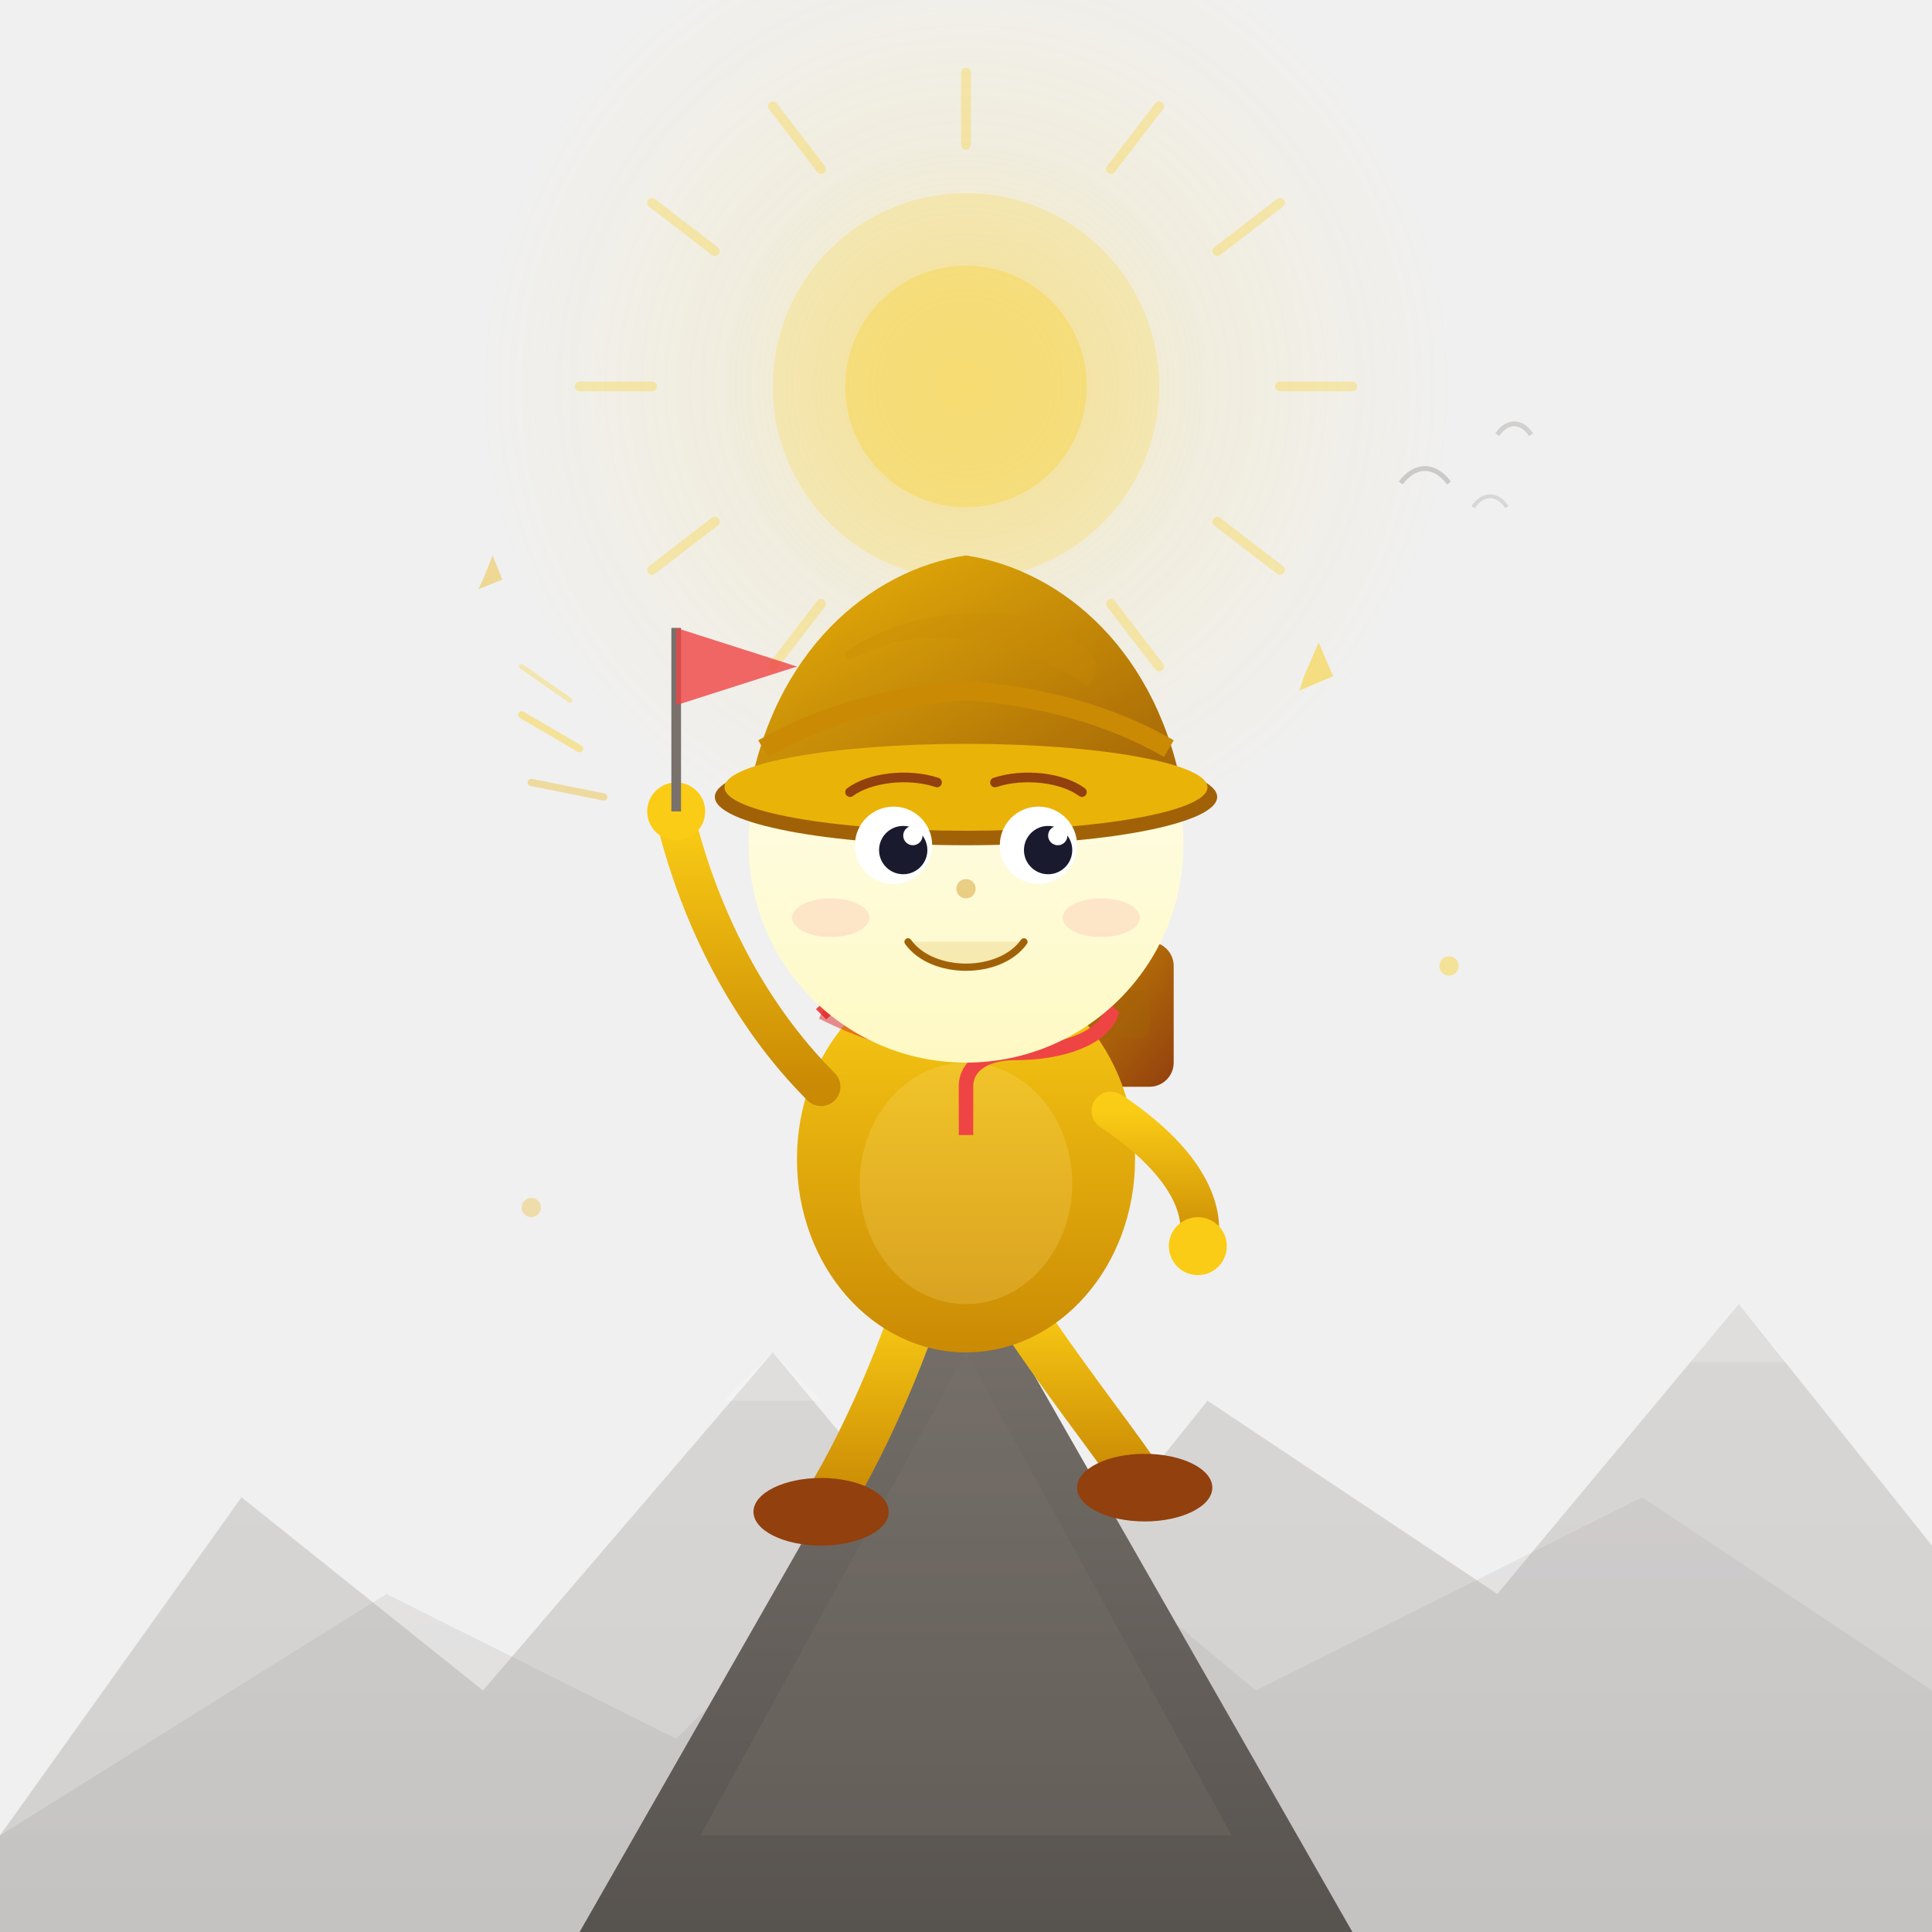
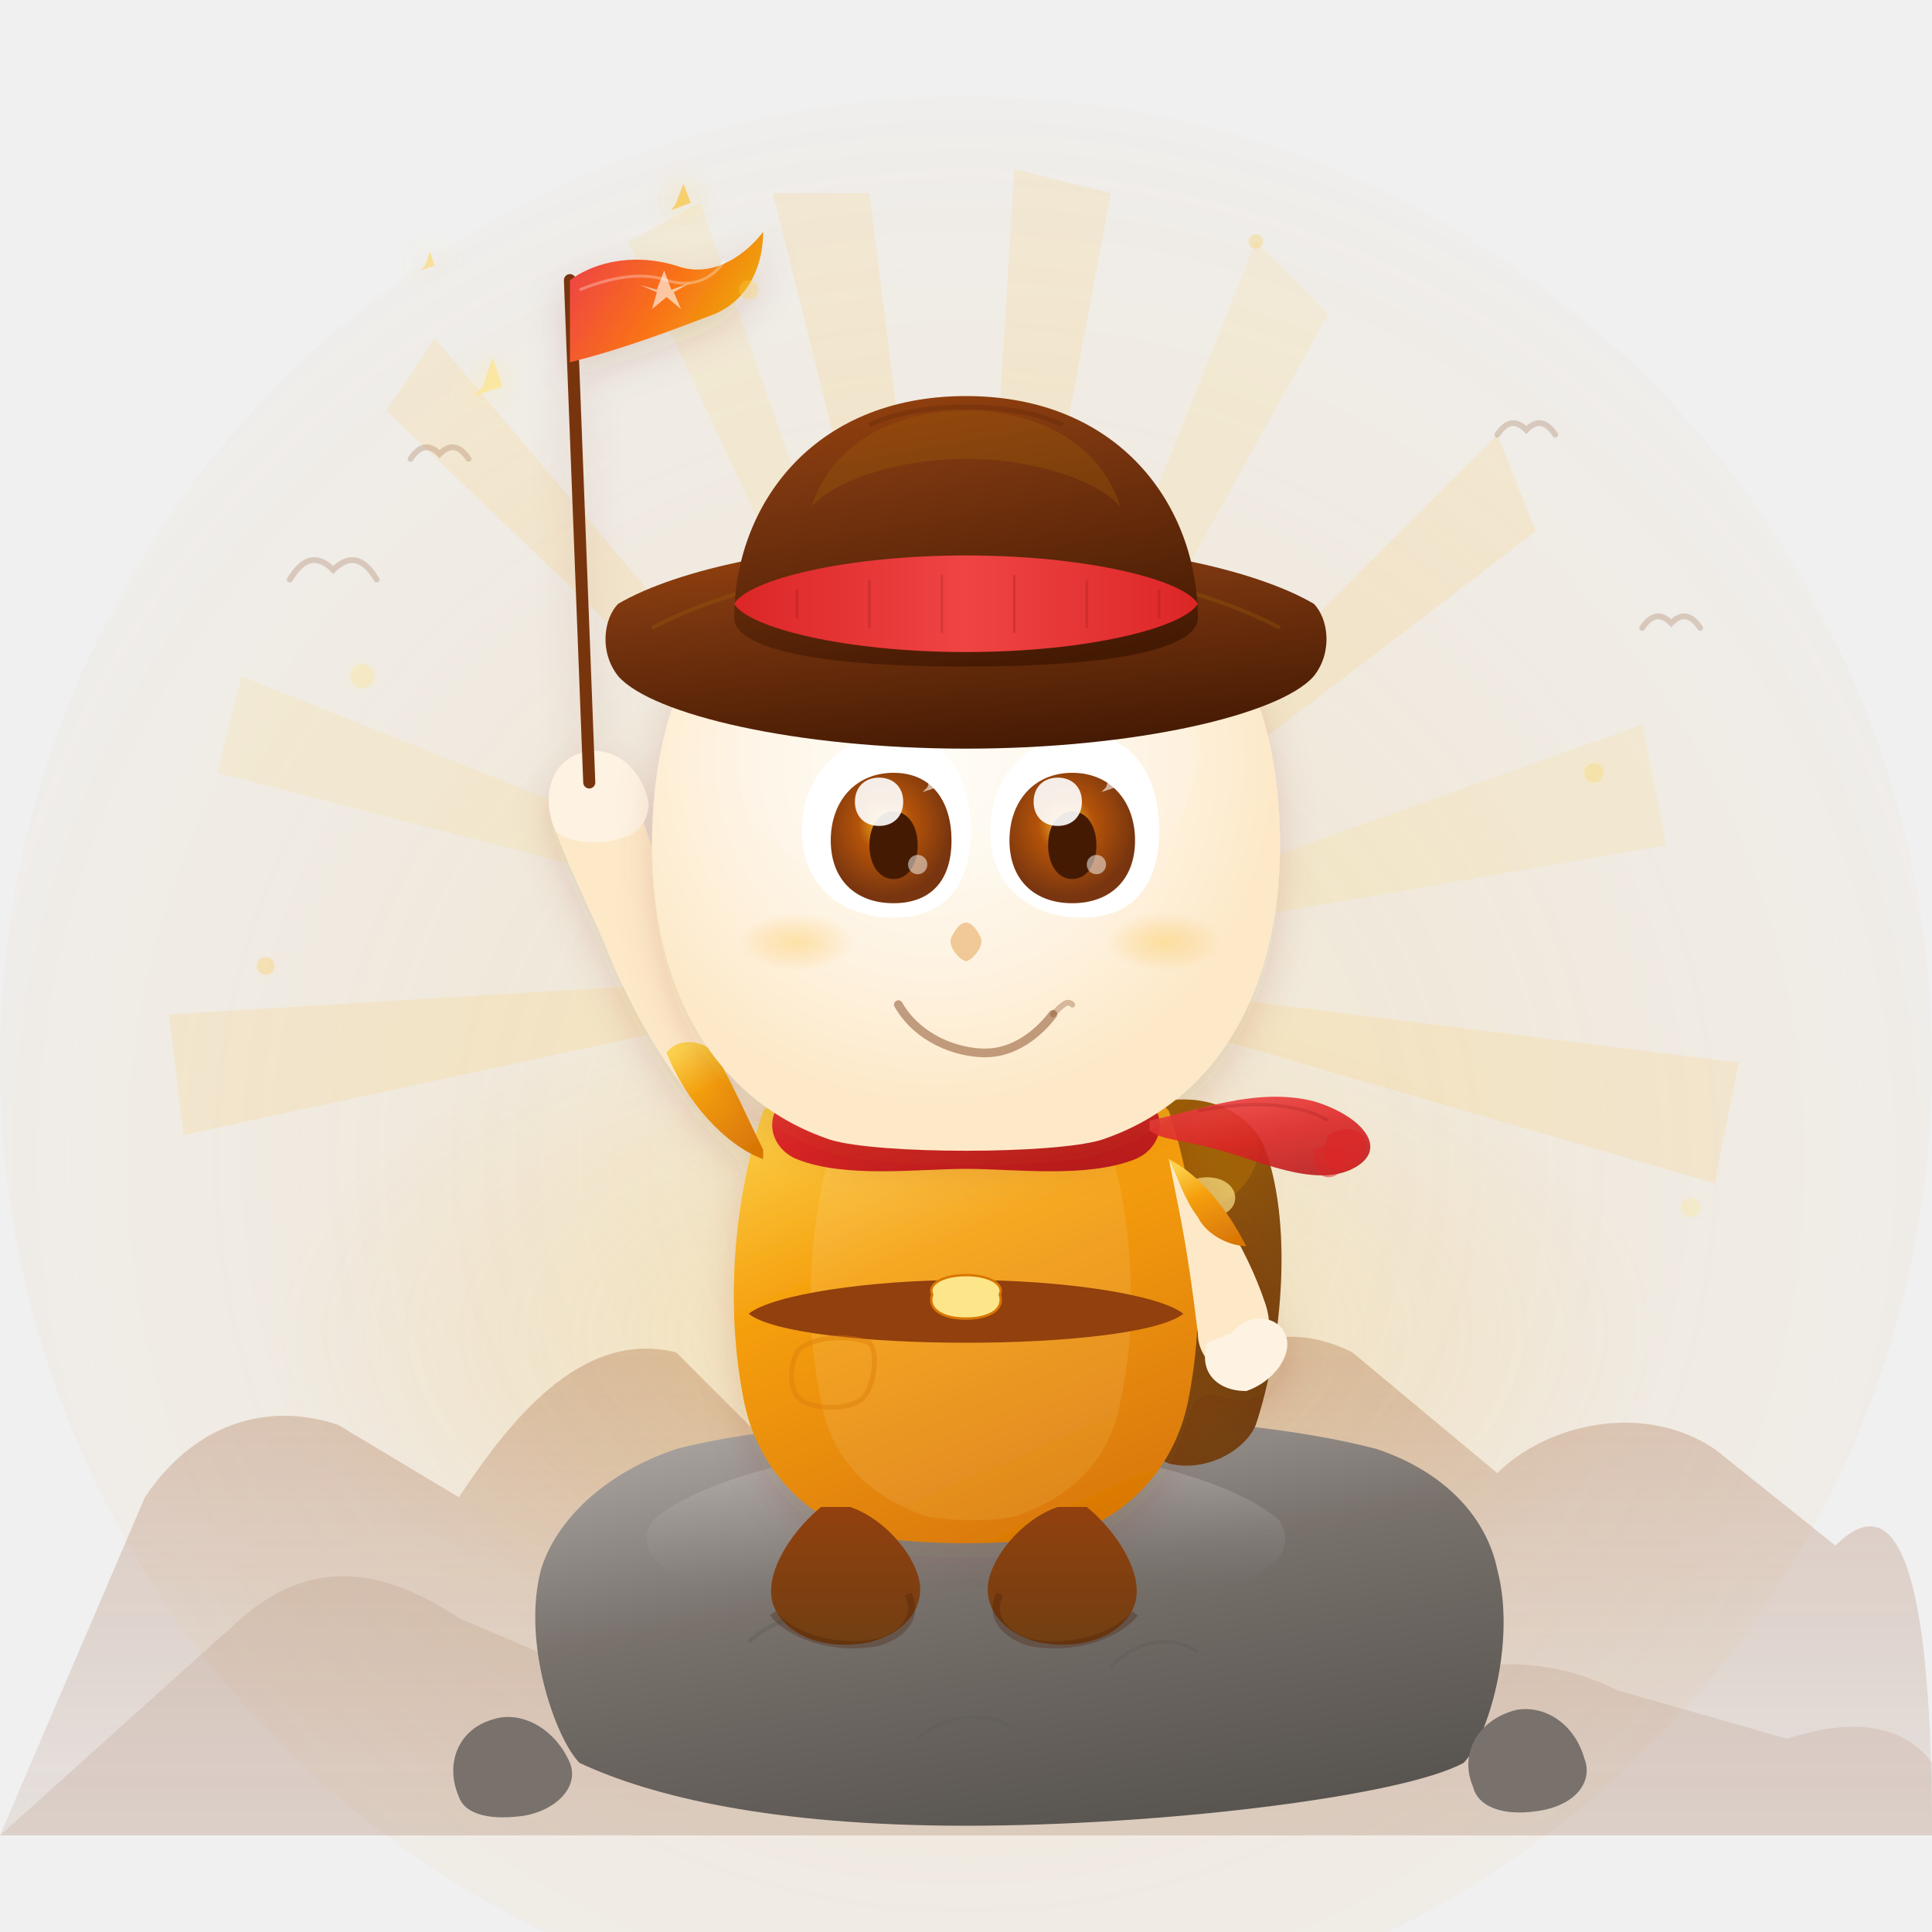
<svg xmlns="http://www.w3.org/2000/svg" viewBox="0 0 400 400" fill="none">
  <defs>
-     <linearGradient id="haci-body" x1="0.5" y1="0" x2="0.5" y2="1">
-       <stop offset="0%" stop-color="#FACC15" />
-       <stop offset="100%" stop-color="#CA8A04" />
+     <radialGradient id="hp-bgGlow" cx="0.5" cy="0.55" r="0.6">
+       <stop offset="0%" stop-color="#FBBF24" stop-opacity="0.15" />
+       <stop offset="50%" stop-color="#F59E0B" stop-opacity="0.08" />
+       <stop offset="100%" stop-color="#D97706" stop-opacity="0" />
+     </radialGradient>
+     <radialGradient id="hp-face" cx="0.45" cy="0.38" r="0.55">
+       <stop offset="0%" stop-color="#FFFDF7" />
+       <stop offset="60%" stop-color="#FEF3E2" />
+       <stop offset="100%" stop-color="#FDE9C8" />
+     </radialGradient>
+     <linearGradient id="hp-outfit" x1="0.3" y1="0" x2="0.7" y2="1">
+       <stop offset="0%" stop-color="#FCD34D" />
+       <stop offset="40%" stop-color="#F59E0B" />
+       <stop offset="100%" stop-color="#D97706" />
    </linearGradient>
-     <linearGradient id="haci-face" x1="0.5" y1="0" x2="0.5" y2="1">
-       <stop offset="0%" stop-color="#FFFEF5" />
-       <stop offset="100%" stop-color="#FEF9C3" />
+     <linearGradient id="hp-hat" x1="0.3" y1="0" x2="0.6" y2="1">
+       <stop offset="0%" stop-color="#92400E" />
+       <stop offset="30%" stop-color="#78350F" />
+       <stop offset="100%" stop-color="#451A03" />
    </linearGradient>
-     <linearGradient id="haci-hat" x1="0" y1="0" x2="1" y2="1">
-       <stop offset="0%" stop-color="#EAB308" />
-       <stop offset="100%" stop-color="#A16207" />
+     <linearGradient id="hp-hatBand" x1="0" y1="0" x2="1" y2="0">
+       <stop offset="0%" stop-color="#DC2626" />
+       <stop offset="50%" stop-color="#EF4444" />
+       <stop offset="100%" stop-color="#DC2626" />
    </linearGradient>
-     <linearGradient id="haci-mountain" x1="0.5" y1="0" x2="0.5" y2="1">
-       <stop offset="0%" stop-color="#78716C" />
+     <linearGradient id="hp-scarf" x1="0.2" y1="0" x2="0.8" y2="1">
+       <stop offset="0%" stop-color="#EF4444" />
+       <stop offset="50%" stop-color="#DC2626" />
+       <stop offset="100%" stop-color="#B91C1C" />
+     </linearGradient>
+     <linearGradient id="hp-pack" x1="0.3" y1="0" x2="0.7" y2="1">
+       <stop offset="0%" stop-color="#A16207" />
+       <stop offset="50%" stop-color="#854D0E" />
+       <stop offset="100%" stop-color="#713F12" />
+     </linearGradient>
+     <radialGradient id="hp-iris" cx="0.45" cy="0.4" r="0.55">
+       <stop offset="0%" stop-color="#FBBF24" />
+       <stop offset="40%" stop-color="#B45309" />
+       <stop offset="100%" stop-color="#78350F" />
+     </radialGradient>
+     <linearGradient id="hp-mountain" x1="0.5" y1="0" x2="0.5" y2="1">
+       <stop offset="0%" stop-color="#92400E" stop-opacity="0.25" />
+       <stop offset="100%" stop-color="#78350F" stop-opacity="0.08" />
+     </linearGradient>
+     <radialGradient id="hp-sunburst" cx="0.5" cy="0.6" r="0.45">
+       <stop offset="0%" stop-color="#FDE68A" stop-opacity="0.25" />
+       <stop offset="40%" stop-color="#FBBF24" stop-opacity="0.12" />
+       <stop offset="100%" stop-color="#F59E0B" stop-opacity="0" />
+     </radialGradient>
+     <linearGradient id="hp-rock" x1="0.3" y1="0" x2="0.7" y2="1">
+       <stop offset="0%" stop-color="#A8A29E" />
+       <stop offset="40%" stop-color="#78716C" />
      <stop offset="100%" stop-color="#57534E" />
    </linearGradient>
-     <linearGradient id="haci-mountain2" x1="0.5" y1="0" x2="0.5" y2="1">
-       <stop offset="0%" stop-color="#A8A29E" />
-       <stop offset="100%" stop-color="#78716C" />
+     <linearGradient id="hp-rockHi" x1="0.5" y1="0" x2="0.5" y2="1">
+       <stop offset="0%" stop-color="#D6D3D1" stop-opacity="0.4" />
+       <stop offset="100%" stop-color="#A8A29E" stop-opacity="0" />
    </linearGradient>
-     <radialGradient id="haci-sun-glow" cx="0.5" cy="0.5" r="0.5">
-       <stop offset="0%" stop-color="#FACC15" stop-opacity="0.25" />
-       <stop offset="50%" stop-color="#FACC15" stop-opacity="0.08" />
-       <stop offset="100%" stop-color="#FACC15" stop-opacity="0" />
+     <linearGradient id="hp-flag" x1="0" y1="0.3" x2="1" y2="0.7">
+       <stop offset="0%" stop-color="#EF4444" />
+       <stop offset="50%" stop-color="#F97316" />
+       <stop offset="100%" stop-color="#EAB308" />
+     </linearGradient>
+     <filter id="hp-shadow">
+       <feDropShadow dx="0" dy="3" stdDeviation="4" flood-color="#78350F" flood-opacity="0.15" />
+     </filter>
+     <filter id="hp-glow">
+       <feGaussianBlur stdDeviation="3" result="blur" />
+       <feMerge>
+         <feMergeNode in="blur" />
+         <feMergeNode in="SourceGraphic" />
+       </feMerge>
+     </filter>
+     <radialGradient id="hp-blush" cx="0.5" cy="0.5" r="0.5">
+       <stop offset="0%" stop-color="#FBBF24" stop-opacity="0.3" />
+       <stop offset="100%" stop-color="#F59E0B" stop-opacity="0" />
    </radialGradient>
-     <linearGradient id="haci-backpack" x1="0" y1="0" x2="1" y2="1">
-       <stop offset="0%" stop-color="#CA8A04" />
-       <stop offset="100%" stop-color="#92400E" />
+     <linearGradient id="hp-boot" x1="0.5" y1="0" x2="0.5" y2="1">
+       <stop offset="0%" stop-color="#92400E" />
+       <stop offset="100%" stop-color="#713F12" />
    </linearGradient>
  </defs>
-   <circle cx="200" cy="80" r="100" fill="url(#haci-sun-glow)" />
-   <circle cx="200" cy="80" r="40" fill="#FACC15" opacity="0.2" />
-   <circle cx="200" cy="80" r="25" fill="#FACC15" opacity="0.3" />
-   <g stroke="#FACC15" stroke-width="2" stroke-linecap="round" opacity="0.3">
-     <line x1="200" y1="30" x2="200" y2="15" />
-     <line x1="230" y1="35" x2="240" y2="22" />
-     <line x1="252" y1="52" x2="265" y2="42" />
-     <line x1="265" y1="80" x2="280" y2="80" />
-     <line x1="252" y1="108" x2="265" y2="118" />
-     <line x1="230" y1="125" x2="240" y2="138" />
-     <line x1="170" y1="35" x2="160" y2="22" />
-     <line x1="148" y1="52" x2="135" y2="42" />
-     <line x1="135" y1="80" x2="120" y2="80" />
-     <line x1="148" y1="108" x2="135" y2="118" />
-     <line x1="170" y1="125" x2="160" y2="138" />
+   <circle cx="200" cy="220" r="200" fill="url(#hp-bgGlow)" />
+   <g opacity="0.12">
+     <path d="M200 200 L160 40 L180 40Z" fill="#FBBF24" />
+     <path d="M200 200 L210 35 L230 40Z" fill="#FBBF24" />
+     <path d="M200 200 L260 50 L275 65Z" fill="#FCD34D" />
+     <path d="M200 200 L310 90 L318 110Z" fill="#FBBF24" />
+     <path d="M200 200 L340 150 L345 175Z" fill="#FCD34D" />
+     <path d="M200 200 L360 220 L355 245Z" fill="#FBBF24" />
+     <path d="M200 200 L130 50 L145 42Z" fill="#FCD34D" />
+     <path d="M200 200 L80 85 L90 70Z" fill="#FBBF24" />
+     <path d="M200 200 L50 140 L45 160Z" fill="#FCD34D" />
+     <path d="M200 200 L35 210 L38 235Z" fill="#FBBF24" />
  </g>
-   <path d="M0 380 L50 310 L100 350 L160 280 L210 340 L250 290 L310 330 L360 270 L400 320 L400 400 L0 400 Z" fill="url(#haci-mountain)" opacity="0.2" />
-   <path d="M0 380 L80 330 L140 360 L200 300 L260 350 L340 310 L400 350 L400 400 L0 400 Z" fill="url(#haci-mountain2)" opacity="0.15" />
-   <path d="M160 280 L170 290 L150 290 Z" fill="white" opacity="0.2" />
-   <path d="M360 270 L370 282 L350 282 Z" fill="white" opacity="0.2" />
-   <path d="M120 400 L200 260 L280 400 Z" fill="url(#haci-mountain)" />
-   <path d="M200 260 L215 275 L185 275 Z" fill="white" opacity="0.25" />
-   <path d="M145 380 L200 280 L255 380 Z" fill="#78716C" opacity="0.3" />
-   <rect x="218" y="195" width="25" height="30" rx="5" fill="url(#haci-backpack)" />
-   <path d="M220 195 L240 195" stroke="#92400E" stroke-width="2" />
-   <path d="M225 195 L225 185 C225 182, 235 182, 235 185 L235 195" stroke="#A16207" stroke-width="2" fill="none" />
-   <rect x="224" y="205" width="14" height="10" rx="2" fill="#A16207" opacity="0.5" />
-   <path d="M190 270 C185 285, 178 300, 172 310" stroke="url(#haci-body)" stroke-width="10" fill="none" stroke-linecap="round" />
-   <path d="M210 270 C220 285, 228 295, 235 305" stroke="url(#haci-body)" stroke-width="10" fill="none" stroke-linecap="round" />
-   <ellipse cx="170" cy="313" rx="14" ry="7" fill="#92400E" />
-   <ellipse cx="237" cy="308" rx="14" ry="7" fill="#92400E" />
-   <ellipse cx="200" cy="240" rx="35" ry="40" fill="url(#haci-body)" />
-   <ellipse cx="200" cy="245" rx="22" ry="25" fill="#FDE68A" opacity="0.2" />
-   <path d="M170 210 C175 205, 190 200, 200 200 C210 200, 225 205, 230 210 C228 215, 220 218, 210 218 C205 218, 200 220, 200 225 L200 235" stroke="#EF4444" stroke-width="3" fill="none" />
-   <path d="M170 210 C180 215, 190 218, 200 218" stroke="#DC2626" stroke-width="2" fill="none" opacity="0.5" />
-   <circle cx="200" cy="175" r="45" fill="url(#haci-face)" />
-   <path d="M155 165 C160 135, 180 118, 200 115 C220 118, 240 135, 245 165" fill="url(#haci-hat)" />
-   <ellipse cx="200" cy="165" rx="52" ry="10" fill="#A16207" />
-   <ellipse cx="200" cy="163" rx="50" ry="9" fill="#EAB308" />
-   <path d="M158 155 C170 148, 185 144, 200 143 C215 144, 230 148, 242 155" stroke="#CA8A04" stroke-width="4" fill="none" />
-   <path d="M175 135 C185 128, 200 125, 215 128 C225 132, 230 138, 225 142 C215 135, 200 130, 185 133 C178 135, 175 138, 175 135 Z" fill="#CA8A04" opacity="0.3" />
-   <circle cx="185" cy="175" r="8" fill="white" />
-   <circle cx="215" cy="175" r="8" fill="white" />
-   <circle cx="187" cy="176" r="5" fill="#1a1a2e" />
-   <circle cx="217" cy="176" r="5" fill="#1a1a2e" />
-   <circle cx="189" cy="173" r="2" fill="white" />
-   <circle cx="219" cy="173" r="2" fill="white" />
-   <path d="M176 164 C180 161, 188 160, 194 162" stroke="#92400E" stroke-width="2" stroke-linecap="round" fill="none" />
-   <path d="M224 164 C220 161, 212 160, 206 162" stroke="#92400E" stroke-width="2" stroke-linecap="round" fill="none" />
-   <circle cx="200" cy="184" r="2" fill="#CA8A04" opacity="0.4" />
-   <path d="M188 195 C193 202, 207 202, 212 195" fill="#CA8A04" opacity="0.15" />
-   <path d="M188 195 C193 202, 207 202, 212 195" stroke="#A16207" stroke-width="1.5" fill="none" stroke-linecap="round" />
-   <ellipse cx="172" cy="190" rx="8" ry="4" fill="#FCA5A5" opacity="0.25" />
-   <ellipse cx="228" cy="190" rx="8" ry="4" fill="#FCA5A5" opacity="0.25" />
-   <path d="M170 225 C155 210, 145 190, 140 170" stroke="url(#haci-body)" stroke-width="8" fill="none" stroke-linecap="round" />
-   <path d="M230 230 C245 240, 250 250, 248 258" stroke="url(#haci-body)" stroke-width="8" fill="none" stroke-linecap="round" />
-   <circle cx="140" cy="168" r="6" fill="#FACC15" />
-   <circle cx="248" cy="258" r="6" fill="#FACC15" />
-   <line x1="140" y1="168" x2="140" y2="130" stroke="#78716C" stroke-width="2" />
-   <path d="M140 130 L165 138 L140 146 Z" fill="#EF4444" opacity="0.8" />
-   <path d="M120 155 L108 148" stroke="#FACC15" stroke-width="1.5" stroke-linecap="round" opacity="0.4" />
-   <path d="M125 165 L110 162" stroke="#EAB308" stroke-width="1.5" stroke-linecap="round" opacity="0.35" />
-   <path d="M118 145 L108 138" stroke="#FACC15" stroke-width="1" stroke-linecap="round" opacity="0.3" />
-   <path d="M270 140 L273 133 L276 140 L283 137 L276 140 L279 147 L276 140 L269 143 Z" fill="#FACC15" opacity="0.5" />
-   <path d="M100 120 L102 115 L104 120 L109 118 L104 120 L106 125 L104 120 L99 122 Z" fill="#EAB308" opacity="0.4" />
-   <circle cx="300" cy="200" r="2" fill="#FACC15" opacity="0.4" />
-   <circle cx="110" cy="250" r="2" fill="#EAB308" opacity="0.3" />
-   <path d="M290 100 C293 96, 297 96, 300 100" stroke="#78716C" stroke-width="1" fill="none" opacity="0.3" />
-   <path d="M310 90 C312 87, 315 87, 317 90" stroke="#78716C" stroke-width="1" fill="none" opacity="0.25" />
-   <path d="M305 105 C307 102, 310 102, 312 105" stroke="#78716C" stroke-width="0.8" fill="none" opacity="0.2" />
+   <ellipse cx="200" cy="260" rx="160" ry="80" fill="url(#hp-sunburst)" />
+   <path d="M0 380 L30 310 C40 295, 55 290, 70 295 L95 310 C105 295, 120 275, 140 280 L170 310 C180 300, 190 310, 200 315 L230 300 C245 285, 260 270, 280 280 L310 305 C320 295, 340 290, 355 300 L380 320 C390 310, 400 315, 400 380Z" fill="url(#hp-mountain)" />
+   <path d="M0 380 L50 335 C65 322, 80 325, 95 335 L130 350 C145 340, 160 330, 180 340 L200 350 C215 338, 235 328, 255 340 L280 355 C295 345, 315 340, 335 350 L370 360 C385 355, 395 358, 400 365 L400 380Z" fill="#78350F" opacity="0.1" />
+   <g opacity="0.2" stroke="#78350F" stroke-width="1.2" fill="none" stroke-linecap="round">
+     <path d="M60 120 C63 115, 66 115, 69 118 C72 115, 75 115, 78 120" />
+     <path d="M310 90 C312 87, 314 87, 316 89 C318 87, 320 87, 322 90" />
+     <path d="M340 130 C342 127, 344 127, 346 129 C348 127, 350 127, 352 130" />
+     <path d="M85 95 C87 92, 89 92, 91 94 C93 92, 95 92, 97 95" />
+   </g>
+   <g>
+     <path d="M120 365 C115 360, 108 340, 112 325 C115 315, 125 305, 140 300 C155 296, 185 293, 215 293 C245 293, 270 296, 285 300 C300 305, 308 315, 310 325 C314 340, 308 360, 303 365 C290 372, 240 378, 200 378 C160 378, 135 372, 120 365Z" fill="url(#hp-rock)" />
+     <path d="M135 315 C142 308, 165 300, 200 298 C235 300, 258 308, 265 315 C268 320, 265 325, 255 328 C240 330, 220 328, 200 327 C180 328, 160 330, 145 328 C135 325, 132 320, 135 315Z" fill="url(#hp-rockHi)" />
+     <path d="M155 340 C160 335, 170 332, 175 338" stroke="#57534E" stroke-width="0.8" fill="none" opacity="0.3" />
+     <path d="M230 345 C235 340, 242 338, 248 342" stroke="#57534E" stroke-width="0.7" fill="none" opacity="0.25" />
+     <path d="M190 360 C195 355, 205 354, 210 358" stroke="#57534E" stroke-width="0.7" fill="none" opacity="0.2" />
+     <path d="M95 372 C92 365, 95 358, 102 356 C108 354, 115 358, 118 365 C120 370, 115 375, 108 376 C100 377, 96 375, 95 372Z" fill="#78716C" />
+     <path d="M305 370 C302 363, 306 356, 314 354 C320 353, 326 357, 328 364 C330 369, 326 374, 318 375 C311 376, 306 374, 305 370Z" fill="#78716C" />
+   </g>
+   <path d="M235 230 C245 225, 258 228, 262 238 C268 255, 265 280, 260 295 C258 300, 250 305, 242 303 C235 300, 232 290, 232 275 C232 258, 233 240, 235 230Z" fill="url(#hp-pack)" />
+   <path d="M236 235 C242 228, 256 228, 260 235 C262 240, 258 248, 250 250 C242 252, 236 248, 234 242Z" fill="#A16207" />
+   <path d="M245 248 C244 245, 248 243, 252 244 C256 245, 257 249, 254 251 C251 253, 246 251, 245 248Z" fill="#FDE68A" opacity="0.7" />
+   <path d="M238 238 C235 235, 228 235, 225 240" stroke="#854D0E" stroke-width="3" fill="none" stroke-linecap="round" />
+   <g filter="url(#hp-shadow)">
+     <path d="M158 230 C152 248, 150 270, 154 290 C157 305, 168 315, 180 318 C190 320, 210 320, 220 318 C232 315, 243 305, 246 290 C250 270, 248 248, 242 230 C235 222, 218 216, 200 216 C182 216, 165 222, 158 230Z" fill="url(#hp-outfit)" />
+     <path d="M172 238 C168 252, 166 272, 170 290 C172 302, 180 310, 192 314 C198 315, 205 315, 210 314 C222 310, 230 302, 232 290 C236 272, 234 252, 230 238 C225 232, 212 226, 200 226 C188 226, 175 232, 172 238Z" fill="white" opacity="0.1" />
+     <path d="M155 272 C160 268, 180 265, 200 265 C220 265, 240 268, 245 272 C240 276, 220 278, 200 278 C180 278, 160 276, 155 272Z" fill="#92400E" />
+     <path d="M193 268 C192 266, 195 264, 200 264 C205 264, 208 266, 207 268 C208 271, 205 273, 200 273 C195 273, 192 271, 193 268Z" fill="#FDE68A" stroke="#D97706" stroke-width="0.5" />
+     <path d="M165 280 C167 277, 175 276, 180 278 C182 280, 181 288, 178 290 C175 292, 167 292, 165 289 C163 286, 164 282, 165 280Z" stroke="#D97706" stroke-width="1" fill="none" opacity="0.4" />
+     <path d="M158 240 C148 235, 135 220, 125 195 C122 188, 118 180, 115 172 C113 167, 115 162, 120 160 C125 158, 130 162, 132 167 C135 175, 138 185, 142 195 C148 210, 150 225, 155 235" fill="#FDE9C8" />
+     <path d="M158 240 C150 237, 142 228, 138 218 C140 215, 145 215, 148 218 C152 225, 155 232, 158 238" fill="url(#hp-outfit)" />
+     <path d="M115 172 C112 165, 114 158, 120 156 C126 154, 132 158, 134 165 C135 168, 133 172, 130 173 C126 175, 118 175, 115 172Z" fill="#FEF3E2" />
+     <path d="M122 162 L118 58" stroke="#78350F" stroke-width="2.5" stroke-linecap="round" />
+     <path d="M118 58 C122 55, 130 52, 140 55 C148 58, 155 52, 158 48 C158 55, 155 62, 148 65 C140 68, 130 72, 118 75Z" fill="url(#hp-flag)" />
+     <path d="M120 60 C125 58, 132 56, 138 58 C144 60, 148 57, 150 54" stroke="white" stroke-width="0.6" fill="none" opacity="0.3" />
+     <path d="M136 60 L137.5 56 L139 60 L143 58.5 L139.5 60.5 L141 64 L138 61.5 L135 64 L136 60.5 L132.5 59Z" fill="white" opacity="0.6" />
+     <path d="M242 240 C250 245, 258 258, 262 270 C264 276, 262 282, 258 284 C254 286, 248 282, 248 276 C247 268, 246 260, 244 250" fill="#FDE9C8" />
+     <path d="M242 240 C248 243, 254 250, 258 258 C255 258, 250 256, 248 252 C245 248, 244 244, 242 240" fill="url(#hp-outfit)" />
+     <path d="M255 276 C258 272, 264 272, 266 276 C268 280, 264 286, 258 288 C252 288, 248 284, 250 278Z" fill="#FEF3E2" />
+   </g>
+   <path d="M170 312 C165 316, 158 325, 160 332 C162 338, 170 342, 180 340 C188 338, 192 332, 190 326 C188 320, 182 314, 176 312" fill="url(#hp-boot)" />
+   <path d="M225 312 C230 316, 237 325, 235 332 C233 338, 225 342, 215 340 C207 338, 203 332, 205 326 C207 320, 213 314, 219 312" fill="url(#hp-boot)" />
+   <path d="M160 334 C163 338, 172 342, 182 340 C188 338, 190 334, 188 330" stroke="#451A03" stroke-width="1.5" fill="none" opacity="0.3" />
+   <path d="M235 334 C232 338, 223 342, 213 340 C207 338, 205 334, 207 330" stroke="#451A03" stroke-width="1.5" fill="none" opacity="0.3" />
+   <path d="M162 228 C170 222, 185 218, 200 218 C215 218, 230 222, 238 228 C242 232, 240 238, 235 240 C225 244, 210 242, 200 242 C190 242, 175 244, 165 240 C160 238, 158 232, 162 228Z" fill="url(#hp-scarf)" />
+   <path d="M238 232 C248 230, 260 225, 272 228 C282 231, 288 238, 280 242 C272 246, 260 240, 252 238 C245 236, 240 236, 238 234Z" fill="url(#hp-scarf)" opacity="0.9" />
+   <path d="M170 230 C180 227, 195 226, 200 226" stroke="#991B1B" stroke-width="0.8" fill="none" opacity="0.3" />
+   <path d="M200 226 C205 226, 220 227, 230 230" stroke="#991B1B" stroke-width="0.8" fill="none" opacity="0.3" />
+   <path d="M248 230 C258 228, 268 228, 275 232" stroke="#991B1B" stroke-width="0.7" fill="none" opacity="0.25" />
+   <path d="M275 235 C280 232, 285 235, 282 240 C279 244, 274 243, 274 238Z" fill="#DC2626" opacity="0.7" />
+   <path d="M272 238 C276 236, 280 238, 278 242 C276 245, 272 244, 272 240Z" fill="#DC2626" opacity="0.5" />
+   <g filter="url(#hp-shadow)">
+     <path d="M135 175 C135 135, 155 108, 200 108 C245 108, 265 135, 265 175 C265 205, 252 228, 228 236 C218 239, 182 239, 172 236 C148 228, 135 205, 135 175Z" fill="url(#hp-face)" />
+     <path d="M152 155 C152 138, 168 122, 200 122 C232 122, 248 138, 248 155 C248 168, 240 178, 226 182 C216 185, 184 185, 174 182 C160 178, 152 168, 152 155Z" fill="white" opacity="0.1" />
+   </g>
+   <g>
+     <path d="M166 172 C166 160, 175 152, 185 152 C195 152, 201 160, 201 172 C201 184, 195 190, 185 190 C175 190, 166 184, 166 172Z" fill="white" />
+     <path d="M163 148 C170 142, 182 140, 195 144" stroke="#78350F" stroke-width="2.8" fill="none" stroke-linecap="round" />
+     <path d="M172 174 C172 166, 177 160, 185 160 C193 160, 197 166, 197 174 C197 182, 193 187, 185 187 C177 187, 172 182, 172 174Z" fill="url(#hp-iris)" />
+     <path d="M180 175 C180 171, 182 168, 185 168 C188 168, 190 171, 190 175 C190 179, 188 182, 185 182 C182 182, 180 179, 180 175Z" fill="#451A03" />
+     <path d="M177 166 C177 163, 179 161, 182 161 C185 161, 187 163, 187 166 C187 169, 185 171, 182 171 C179 171, 177 169, 177 166Z" fill="white" opacity="0.9" />
+     <circle cx="190" cy="179" r="2" fill="white" opacity="0.5" />
+     <path d="M192 163 L193 160 L194 163 L197 162 L194 163 L195 166 L194 163 L191 164Z" fill="white" opacity="0.6" />
+   </g>
+   <g>
+     <path d="M205 172 C205 160, 214 152, 224 152 C234 152, 240 160, 240 172 C240 184, 234 190, 224 190 C214 190, 205 184, 205 172Z" fill="white" />
+     <path d="M211 144 C224 140, 236 142, 243 148" stroke="#78350F" stroke-width="2.8" fill="none" stroke-linecap="round" />
+     <path d="M209 174 C209 166, 214 160, 222 160 C230 160, 235 166, 235 174 C235 182, 230 187, 222 187 C214 187, 209 182, 209 174Z" fill="url(#hp-iris)" />
+     <path d="M217 175 C217 171, 219 168, 222 168 C225 168, 227 171, 227 175 C227 179, 225 182, 222 182 C219 182, 217 179, 217 175Z" fill="#451A03" />
+     <path d="M214 166 C214 163, 216 161, 219 161 C222 161, 224 163, 224 166 C224 169, 222 171, 219 171 C216 171, 214 169, 214 166Z" fill="white" opacity="0.9" />
+     <circle cx="227" cy="179" r="2" fill="white" opacity="0.5" />
+     <path d="M229 163 L230 160 L231 163 L234 162 L231 163 L232 166 L231 163 L228 164Z" fill="white" opacity="0.6" />
+   </g>
+   <ellipse cx="165" cy="195" rx="12" ry="6" fill="url(#hp-blush)" />
+   <ellipse cx="241" cy="195" rx="12" ry="6" fill="url(#hp-blush)" />
+   <path d="M197 194 C199 190, 201 190, 203 194 C204 196, 201 199, 200 199 C199 199, 196 196, 197 194Z" fill="#D97706" opacity="0.35" />
+   <path d="M186 208 C190 215, 198 218, 204 218 C210 218, 215 214, 218 210" stroke="#78350F" stroke-width="1.8" fill="none" stroke-linecap="round" opacity="0.45" />
+   <path d="M218 210 C220 208, 221 207, 222 208" stroke="#78350F" stroke-width="1.2" fill="none" stroke-linecap="round" opacity="0.3" />
+   <path d="M128 125 C125 128, 124 135, 128 140 C135 148, 165 155, 200 155 C235 155, 265 148, 272 140 C276 135, 275 128, 272 125 C260 118, 235 112, 200 112 C165 112, 140 118, 128 125Z" fill="url(#hp-hat)" />
+   <path d="M135 130 C150 122, 175 116, 200 116 C225 116, 250 122, 265 130" stroke="#A16207" stroke-width="0.8" fill="none" opacity="0.3" />
+   <path d="M152 128 C152 105, 168 82, 200 82 C232 82, 248 105, 248 128 C248 132, 240 138, 200 138 C160 138, 152 132, 152 128Z" fill="url(#hp-hat)" />
+   <path d="M168 105 C172 92, 185 85, 200 85 C215 85, 228 92, 232 105 C228 100, 215 95, 200 95 C185 95, 172 100, 168 105Z" fill="#A16207" opacity="0.3" />
+   <path d="M152 125 C155 120, 175 115, 200 115 C225 115, 245 120, 248 125 C245 130, 225 135, 200 135 C175 135, 155 130, 152 125Z" fill="url(#hp-hatBand)" />
+   <path d="M165 122 L165 128" stroke="#991B1B" stroke-width="0.5" opacity="0.3" />
+   <path d="M180 120 L180 130" stroke="#991B1B" stroke-width="0.5" opacity="0.3" />
+   <path d="M195 119 L195 131" stroke="#991B1B" stroke-width="0.5" opacity="0.3" />
+   <path d="M210 119 L210 131" stroke="#991B1B" stroke-width="0.5" opacity="0.3" />
+   <path d="M225 120 L225 130" stroke="#991B1B" stroke-width="0.5" opacity="0.3" />
+   <path d="M240 122 L240 128" stroke="#991B1B" stroke-width="0.5" opacity="0.3" />
+   <path d="M180 88 C190 83, 210 83, 220 88" stroke="#451A03" stroke-width="1" fill="none" opacity="0.2" />
+   <g filter="url(#hp-glow)">
+     <path d="M100 80 L102 74 L104 80 L110 78 L104 80 L106 86 L104 80 L98 82Z" fill="#FDE68A" opacity="0.7" />
+     <path d="M140 42 L141.5 38 L143 42 L147 40.5 L143 42 L144.5 46 L143 42 L139 43.5Z" fill="#FBBF24" opacity="0.6" />
+     <path d="M88 55 L89 52 L90 55 L93 54 L90 55 L91 58 L90 55 L87 56Z" fill="#FCD34D" opacity="0.5" />
+   </g>
+   <circle cx="75" cy="140" r="2.5" fill="#FDE68A" opacity="0.35" filter="url(#hp-glow)" />
+   <circle cx="330" cy="160" r="2" fill="#FCD34D" opacity="0.3" filter="url(#hp-glow)" />
+   <circle cx="55" cy="200" r="1.8" fill="#FBBF24" opacity="0.25" filter="url(#hp-glow)" />
+   <circle cx="350" cy="250" r="2" fill="#FDE68A" opacity="0.28" filter="url(#hp-glow)" />
+   <circle cx="155" cy="60" r="2" fill="#FCD34D" opacity="0.3" filter="url(#hp-glow)" />
+   <circle cx="260" cy="50" r="1.5" fill="#FBBF24" opacity="0.25" filter="url(#hp-glow)" />
</svg>
